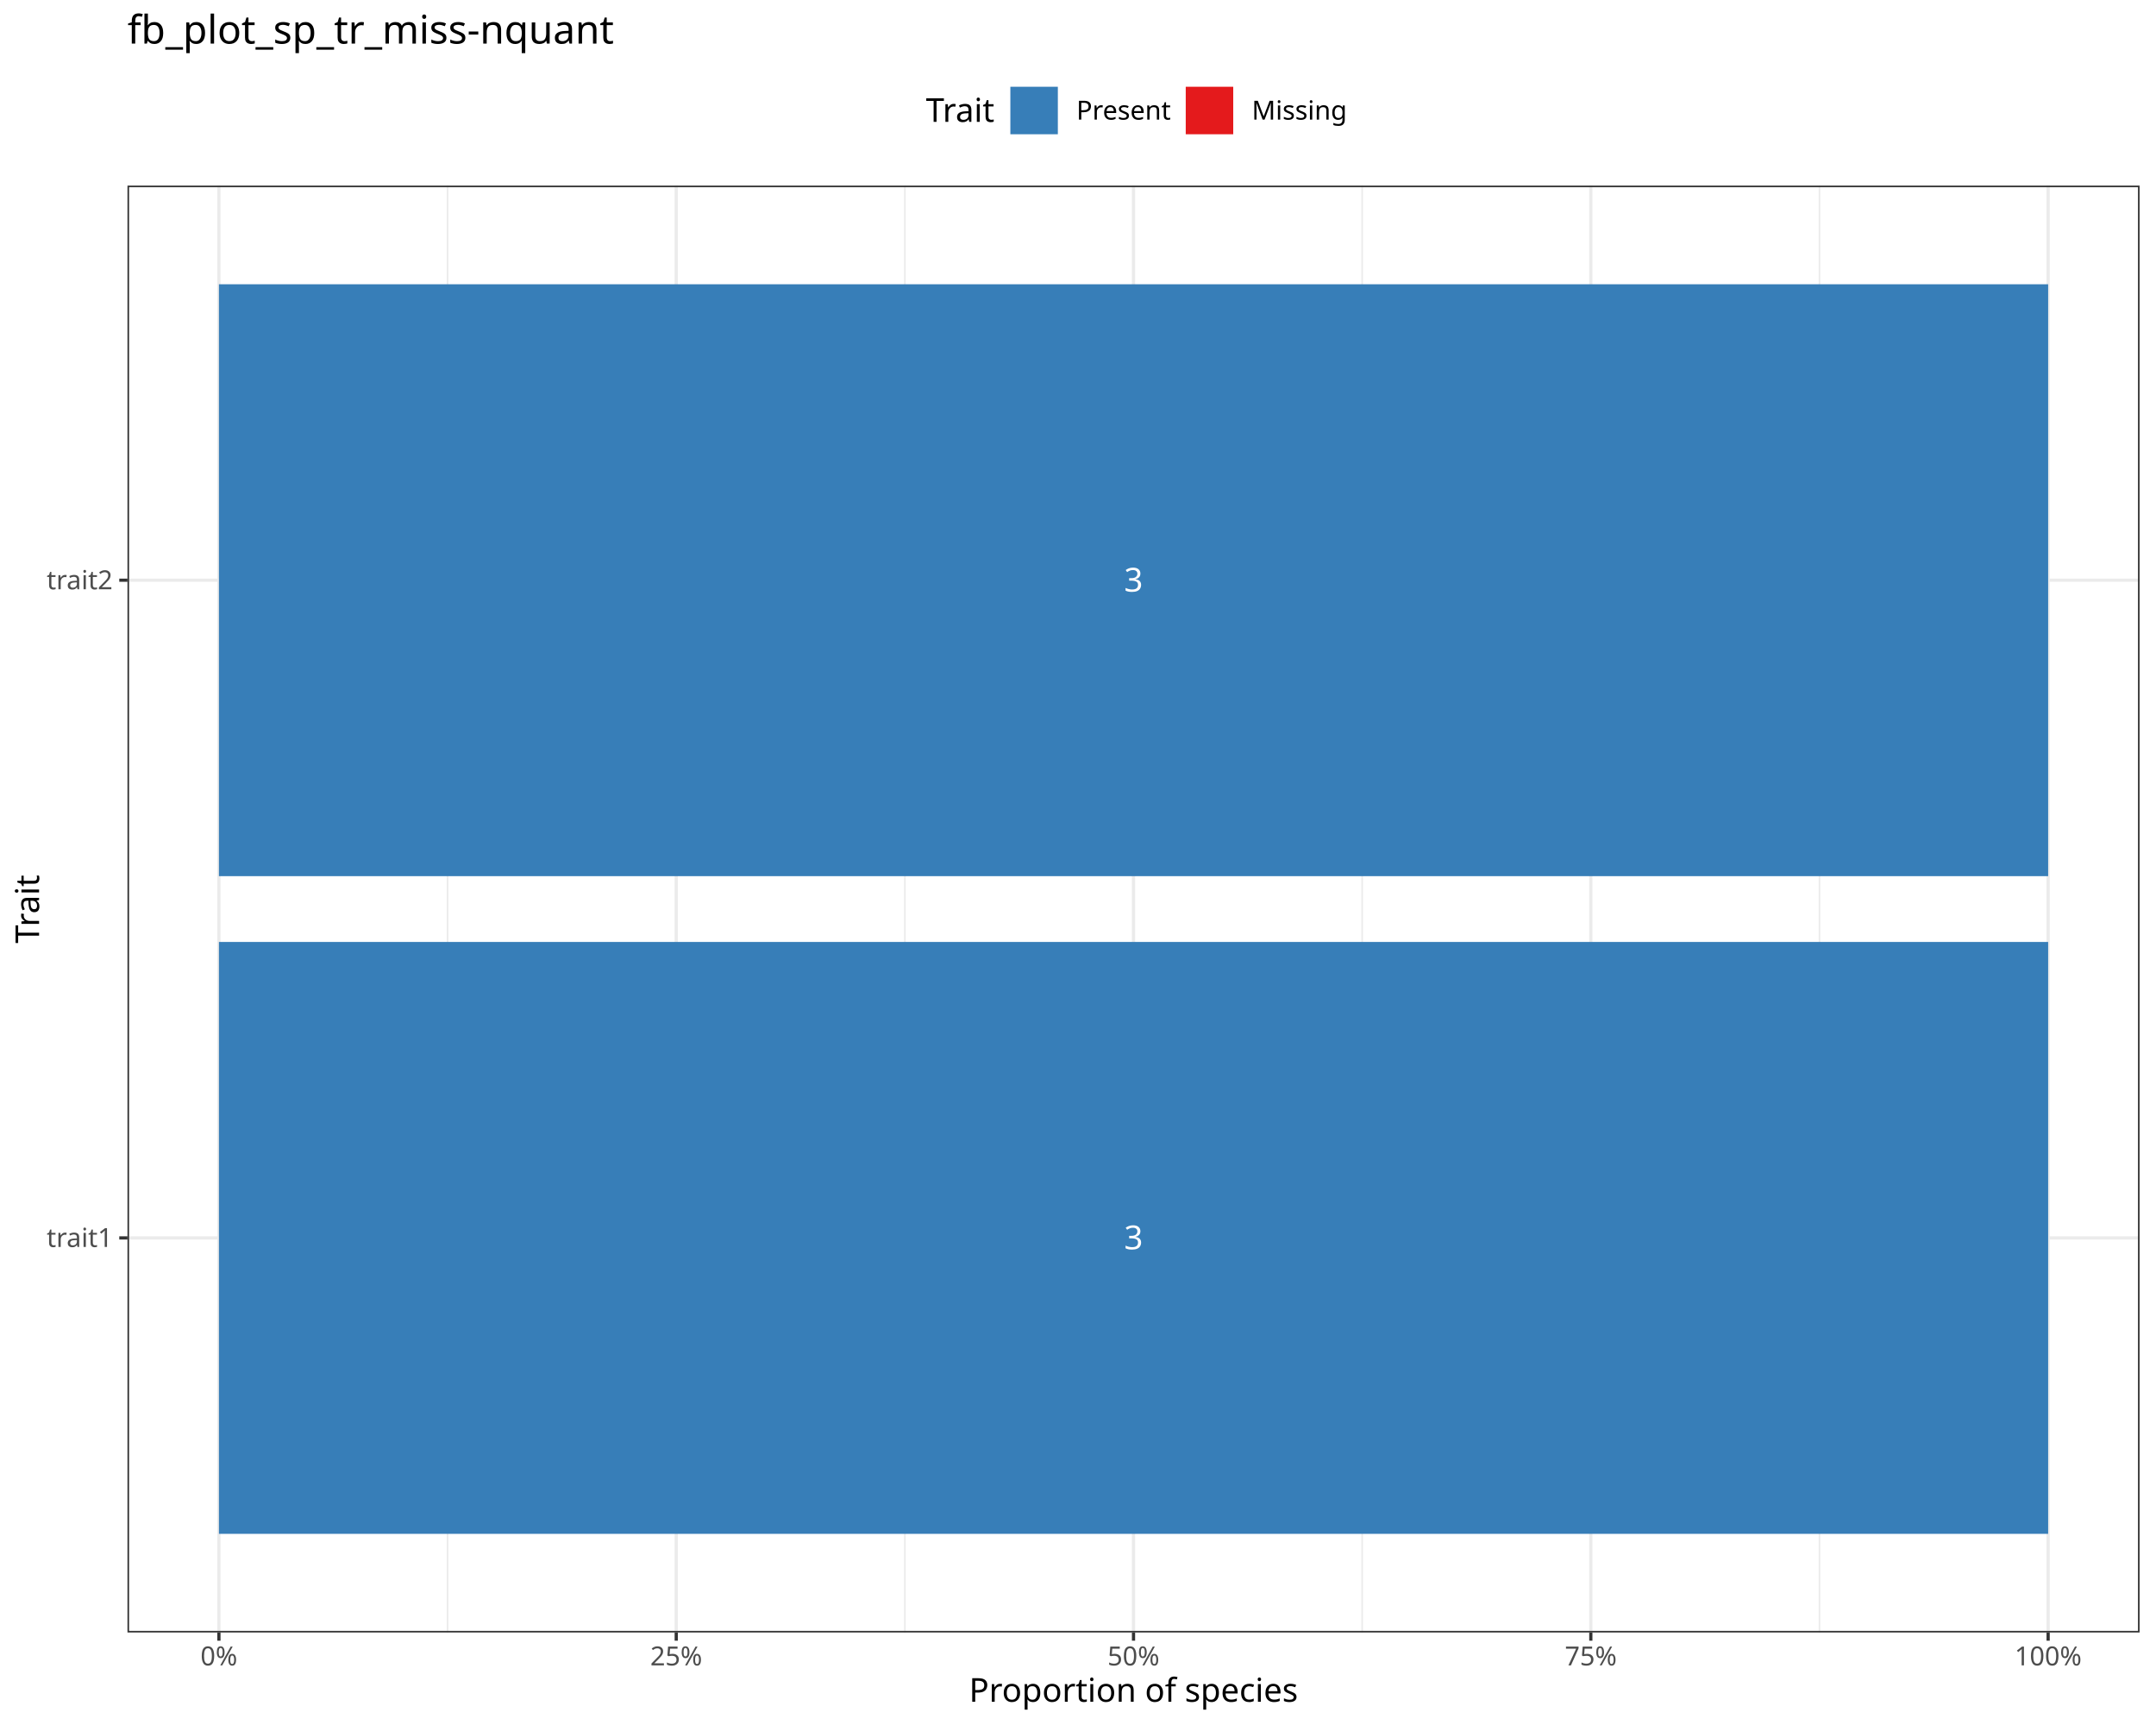
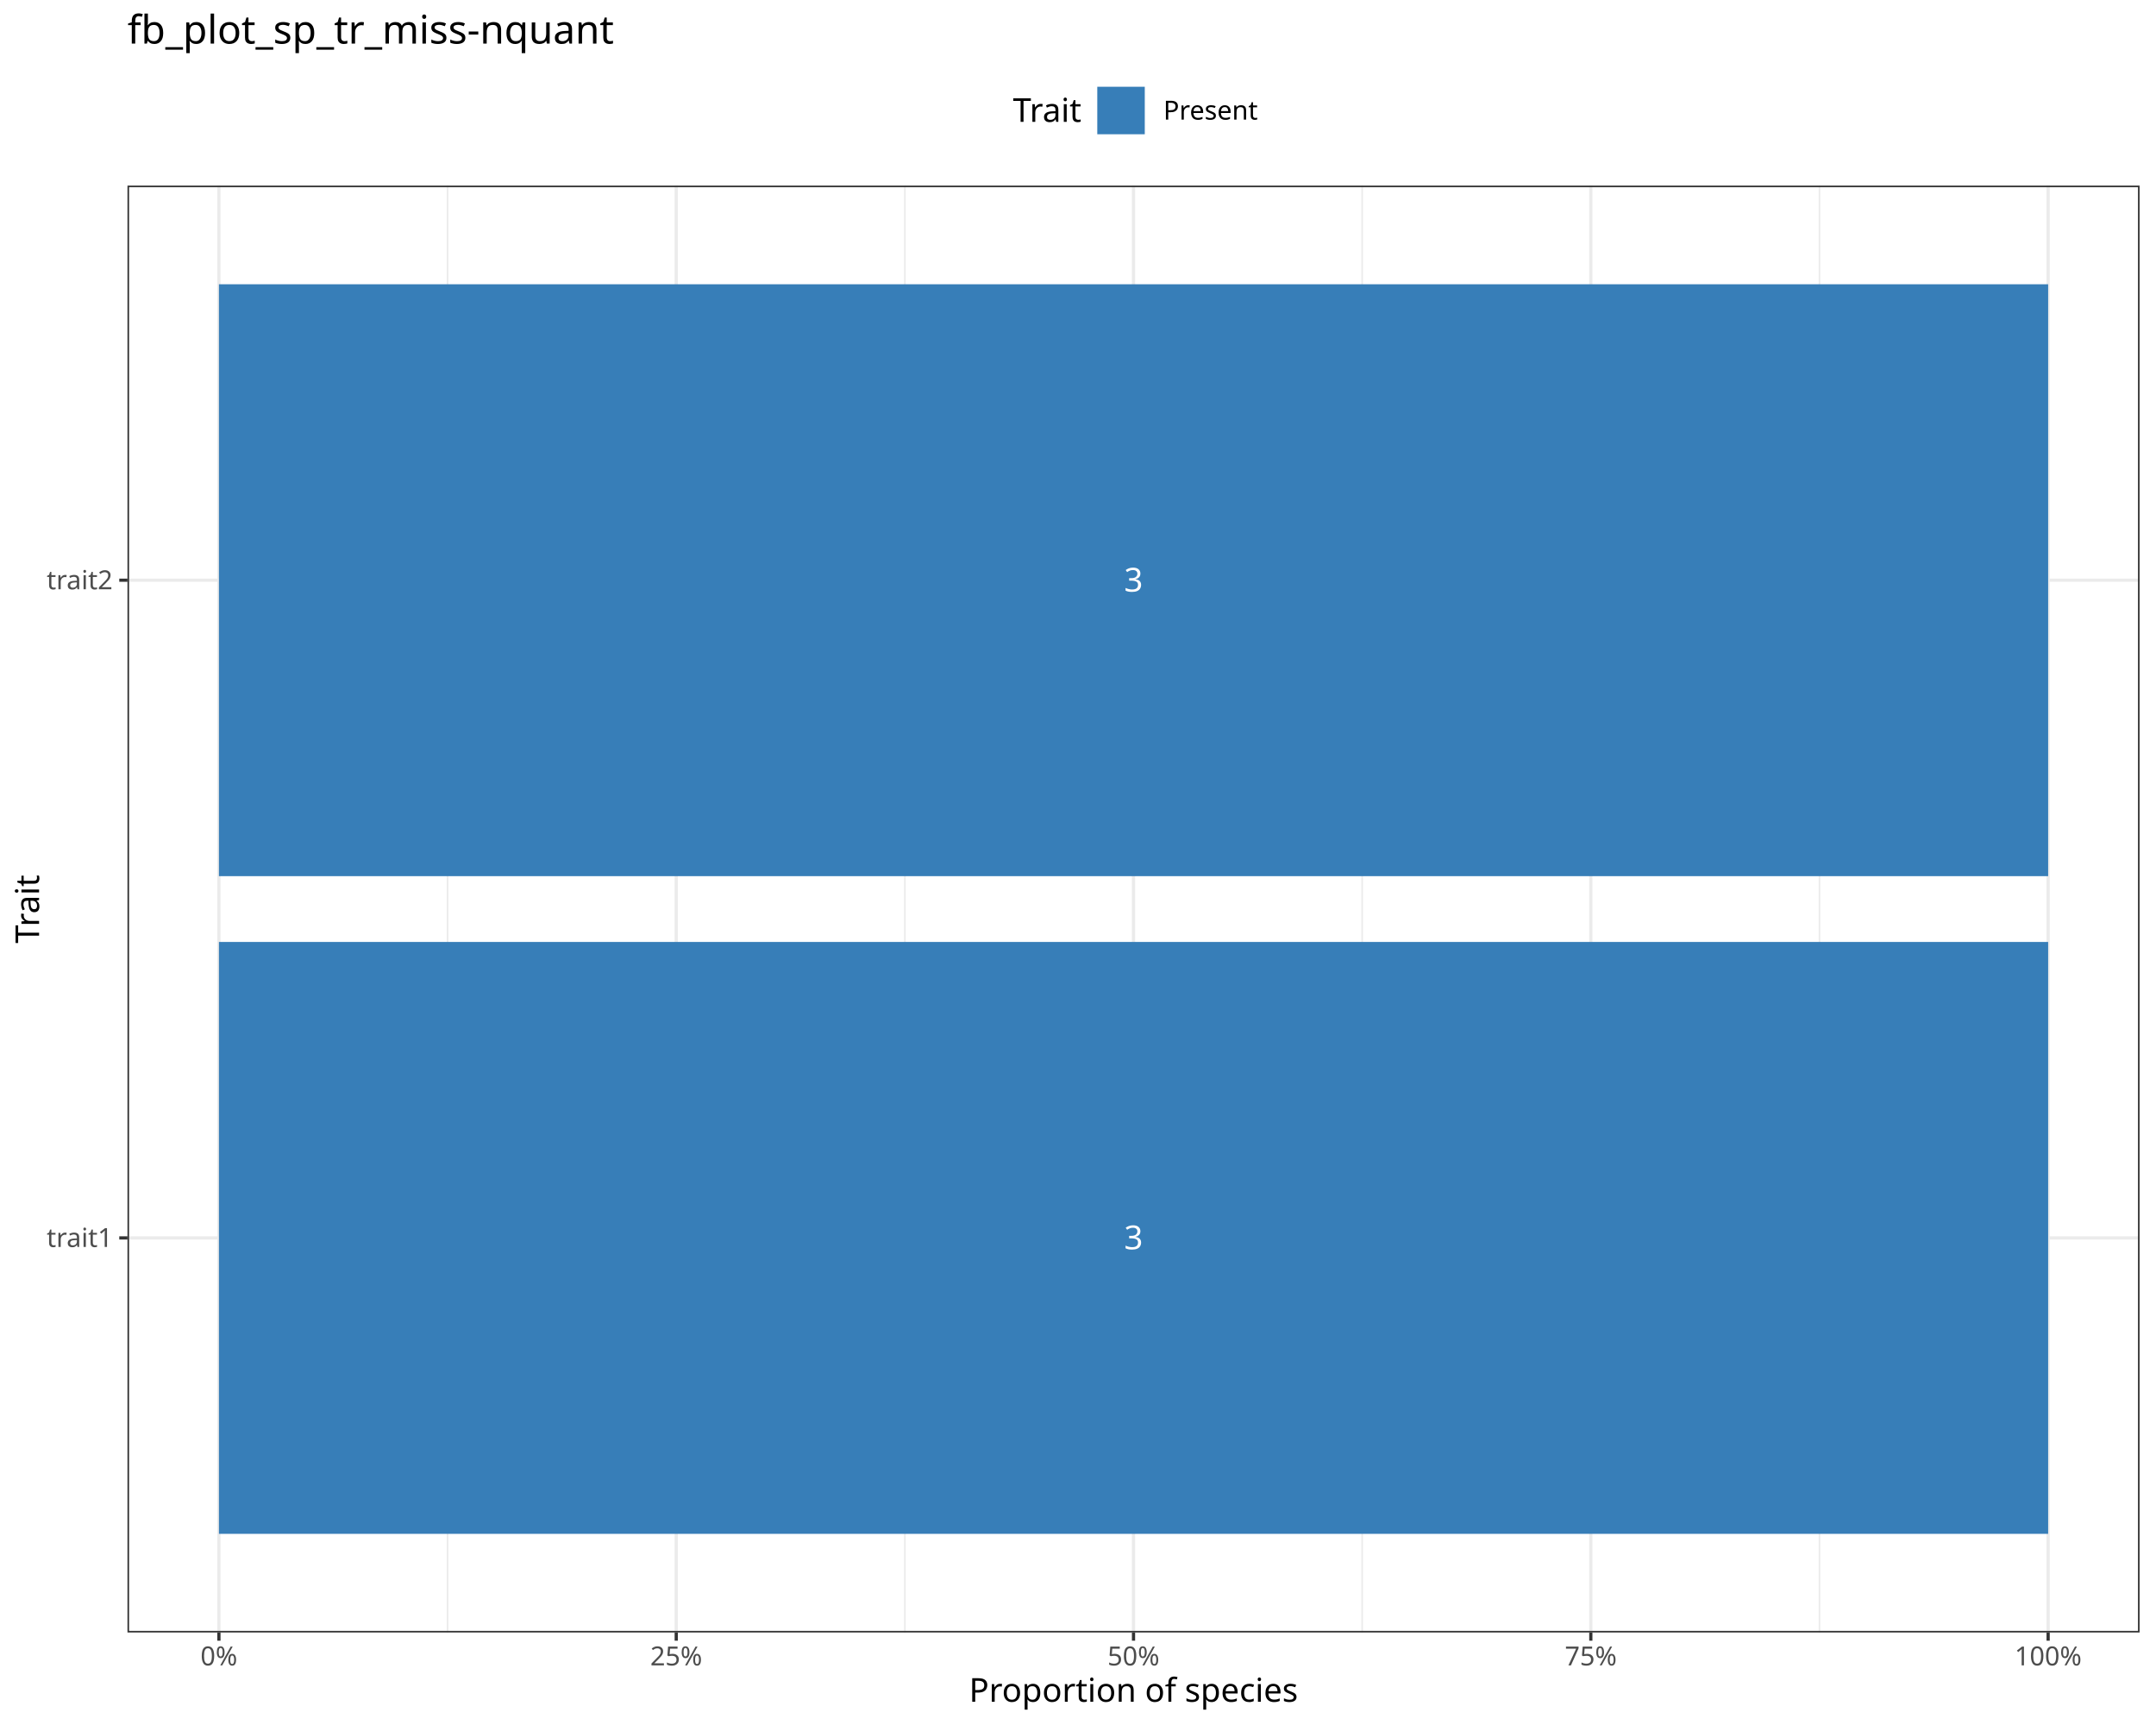
<svg xmlns="http://www.w3.org/2000/svg" class="svglite" data-engine-version="2.0" width="720.00pt" height="576.00pt" viewBox="0 0 720.00 576.00">
  <defs>
    <style type="text/css">
    .svglite line, .svglite polyline, .svglite polygon, .svglite path, .svglite rect, .svglite circle {
      fill: none;
      stroke: #000000;
      stroke-linecap: round;
      stroke-linejoin: round;
      stroke-miterlimit: 10.00;
    }
  </style>
  </defs>
  <rect width="100%" height="100%" style="stroke: none; fill: #FFFFFF;" />
  <defs>
    <clipPath id="cpMC4wMHw3MjAuMDB8MC4wMHw1NzYuMDA=">
      <rect x="0.00" y="0.00" width="720.00" height="576.00" />
    </clipPath>
  </defs>
  <g clip-path="url(#cpMC4wMHw3MjAuMDB8MC4wMHw1NzYuMDA=)">
    <rect x="0.00" y="0.00" width="720.00" height="576.00" style="stroke-width: 1.07; stroke: #FFFFFF; fill: #FFFFFF;" />
  </g>
  <defs>
    <clipPath id="cpNDIuNTd8NzE0LjUyfDYxLjk4fDU0NS4xMQ==">
      <rect x="42.57" y="61.98" width="671.95" height="483.13" />
    </clipPath>
  </defs>
  <g clip-path="url(#cpNDIuNTd8NzE0LjUyfDYxLjk4fDU0NS4xMQ==)">
    <rect x="42.57" y="61.98" width="671.95" height="483.13" style="stroke-width: 1.07; stroke: none; fill: #FFFFFF;" />
    <polyline points="149.47,545.11 149.47,61.98 " style="stroke-width: 0.53; stroke: #EBEBEB; stroke-linecap: butt;" />
    <polyline points="302.19,545.11 302.19,61.98 " style="stroke-width: 0.53; stroke: #EBEBEB; stroke-linecap: butt;" />
    <polyline points="454.90,545.11 454.90,61.98 " style="stroke-width: 0.53; stroke: #EBEBEB; stroke-linecap: butt;" />
    <polyline points="607.62,545.11 607.62,61.98 " style="stroke-width: 0.53; stroke: #EBEBEB; stroke-linecap: butt;" />
    <polyline points="42.57,413.35 714.52,413.35 " style="stroke-width: 1.07; stroke: #EBEBEB; stroke-linecap: butt;" />
    <polyline points="42.57,193.74 714.52,193.74 " style="stroke-width: 1.07; stroke: #EBEBEB; stroke-linecap: butt;" />
    <polyline points="73.11,545.11 73.11,61.98 " style="stroke-width: 1.07; stroke: #EBEBEB; stroke-linecap: butt;" />
    <polyline points="225.83,545.11 225.83,61.98 " style="stroke-width: 1.07; stroke: #EBEBEB; stroke-linecap: butt;" />
    <polyline points="378.54,545.11 378.54,61.98 " style="stroke-width: 1.07; stroke: #EBEBEB; stroke-linecap: butt;" />
    <polyline points="531.26,545.11 531.26,61.98 " style="stroke-width: 1.07; stroke: #EBEBEB; stroke-linecap: butt;" />
    <polyline points="683.98,545.11 683.98,61.98 " style="stroke-width: 1.07; stroke: #EBEBEB; stroke-linecap: butt;" />
    <rect x="73.11" y="314.53" width="610.87" height="197.64" style="stroke-width: 1.07; stroke: none; stroke-linecap: butt; stroke-linejoin: miter; fill: #377EB8;" />
    <rect x="73.11" y="94.92" width="610.87" height="197.64" style="stroke-width: 1.07; stroke: none; stroke-linecap: butt; stroke-linejoin: miter; fill: #377EB8;" />
    <text x="378.54" y="417.15" text-anchor="middle" style="font-size: 11.04px; fill: #FFFFFF; font-family: sans;" textLength="6.14px" lengthAdjust="spacingAndGlyphs">3</text>
    <text x="378.54" y="197.54" text-anchor="middle" style="font-size: 11.04px; fill: #FFFFFF; font-family: sans;" textLength="6.14px" lengthAdjust="spacingAndGlyphs">3</text>
    <rect x="42.57" y="61.98" width="671.95" height="483.13" style="stroke-width: 1.07; stroke: #333333;" />
  </g>
  <g clip-path="url(#cpMC4wMHw3MjAuMDB8MC4wMHw1NzYuMDA=)">
    <text x="37.64" y="416.38" text-anchor="end" style="font-size: 8.80px; fill: #4D4D4D; font-family: sans;" textLength="19.56px" lengthAdjust="spacingAndGlyphs">trait1</text>
    <text x="37.64" y="196.77" text-anchor="end" style="font-size: 8.80px; fill: #4D4D4D; font-family: sans;" textLength="19.56px" lengthAdjust="spacingAndGlyphs">trait2</text>
    <polyline points="39.83,413.35 42.57,413.35 " style="stroke-width: 1.07; stroke: #333333; stroke-linecap: butt;" />
    <polyline points="39.83,193.74 42.57,193.74 " style="stroke-width: 1.07; stroke: #333333; stroke-linecap: butt;" />
    <polyline points="73.11,547.85 73.11,545.11 " style="stroke-width: 1.07; stroke: #333333; stroke-linecap: butt;" />
    <polyline points="225.83,547.85 225.83,545.11 " style="stroke-width: 1.07; stroke: #333333; stroke-linecap: butt;" />
    <polyline points="378.54,547.85 378.54,545.11 " style="stroke-width: 1.07; stroke: #333333; stroke-linecap: butt;" />
    <polyline points="531.26,547.85 531.26,545.11 " style="stroke-width: 1.07; stroke: #333333; stroke-linecap: butt;" />
    <polyline points="683.98,547.85 683.98,545.11 " style="stroke-width: 1.07; stroke: #333333; stroke-linecap: butt;" />
    <text x="73.11" y="556.10" text-anchor="middle" style="font-size: 8.80px; fill: #4D4D4D; font-family: sans;" textLength="12.72px" lengthAdjust="spacingAndGlyphs">0%</text>
    <text x="225.83" y="556.10" text-anchor="middle" style="font-size: 8.80px; fill: #4D4D4D; font-family: sans;" textLength="17.61px" lengthAdjust="spacingAndGlyphs">25%</text>
    <text x="378.54" y="556.10" text-anchor="middle" style="font-size: 8.80px; fill: #4D4D4D; font-family: sans;" textLength="17.61px" lengthAdjust="spacingAndGlyphs">50%</text>
    <text x="531.26" y="556.10" text-anchor="middle" style="font-size: 8.80px; fill: #4D4D4D; font-family: sans;" textLength="17.61px" lengthAdjust="spacingAndGlyphs">75%</text>
    <text x="683.98" y="556.10" text-anchor="middle" style="font-size: 8.80px; fill: #4D4D4D; font-family: sans;" textLength="22.51px" lengthAdjust="spacingAndGlyphs">100%</text>
    <text x="378.54" y="568.24" text-anchor="middle" style="font-size: 11.00px; font-family: sans;" textLength="103.35px" lengthAdjust="spacingAndGlyphs">Proportion of species</text>
    <text transform="translate(13.05,303.55) rotate(-90)" text-anchor="middle" style="font-size: 11.00px; font-family: sans;" textLength="22.00px" lengthAdjust="spacingAndGlyphs">Trait</text>
-     <rect x="303.74" y="22.78" width="149.61" height="28.24" style="stroke-width: 1.07; stroke: none; fill: #FFFFFF;" />
-     <text x="309.22" y="40.69" style="font-size: 11.00px; font-family: sans;" textLength="22.00px" lengthAdjust="spacingAndGlyphs">Trait</text>
-     <rect x="336.70" y="28.26" width="17.28" height="17.28" style="stroke-width: 1.07; stroke: none; fill: #FFFFFF;" />
-     <rect x="337.41" y="28.97" width="15.86" height="15.86" style="stroke-width: 1.07; stroke: none; stroke-linecap: butt; stroke-linejoin: miter; fill: #377EB8;" />
-     <rect x="395.27" y="28.26" width="17.28" height="17.28" style="stroke-width: 1.07; stroke: none; fill: #FFFFFF;" />
-     <rect x="395.98" y="28.97" width="15.86" height="15.86" style="stroke-width: 1.07; stroke: none; stroke-linecap: butt; stroke-linejoin: miter; fill: #E41A1C;" />
-     <text x="359.46" y="39.93" style="font-size: 8.80px; font-family: sans;" textLength="30.33px" lengthAdjust="spacingAndGlyphs">Present</text>
-     <text x="418.03" y="39.93" style="font-size: 8.80px; font-family: sans;" textLength="29.84px" lengthAdjust="spacingAndGlyphs">Missing</text>
+     <rect x="332.78" y="22.78" width="91.53" height="28.24" style="stroke-width: 1.07; stroke: none; fill: #FFFFFF;" />
+     <text x="338.26" y="40.69" style="font-size: 11.00px; font-family: sans;" textLength="22.00px" lengthAdjust="spacingAndGlyphs">Trait</text>
+     <rect x="365.74" y="28.26" width="17.28" height="17.28" style="stroke-width: 1.07; stroke: none; fill: #FFFFFF;" />
+     <rect x="366.44" y="28.97" width="15.86" height="15.86" style="stroke-width: 1.07; stroke: none; stroke-linecap: butt; stroke-linejoin: miter; fill: #377EB8;" />
+     <text x="388.50" y="39.93" style="font-size: 8.80px; font-family: sans;" textLength="30.33px" lengthAdjust="spacingAndGlyphs">Present</text>
    <text x="42.57" y="14.56" style="font-size: 13.20px; font-family: sans;" textLength="155.58px" lengthAdjust="spacingAndGlyphs">fb_plot_sp_tr_miss-nquant</text>
  </g>
</svg>
